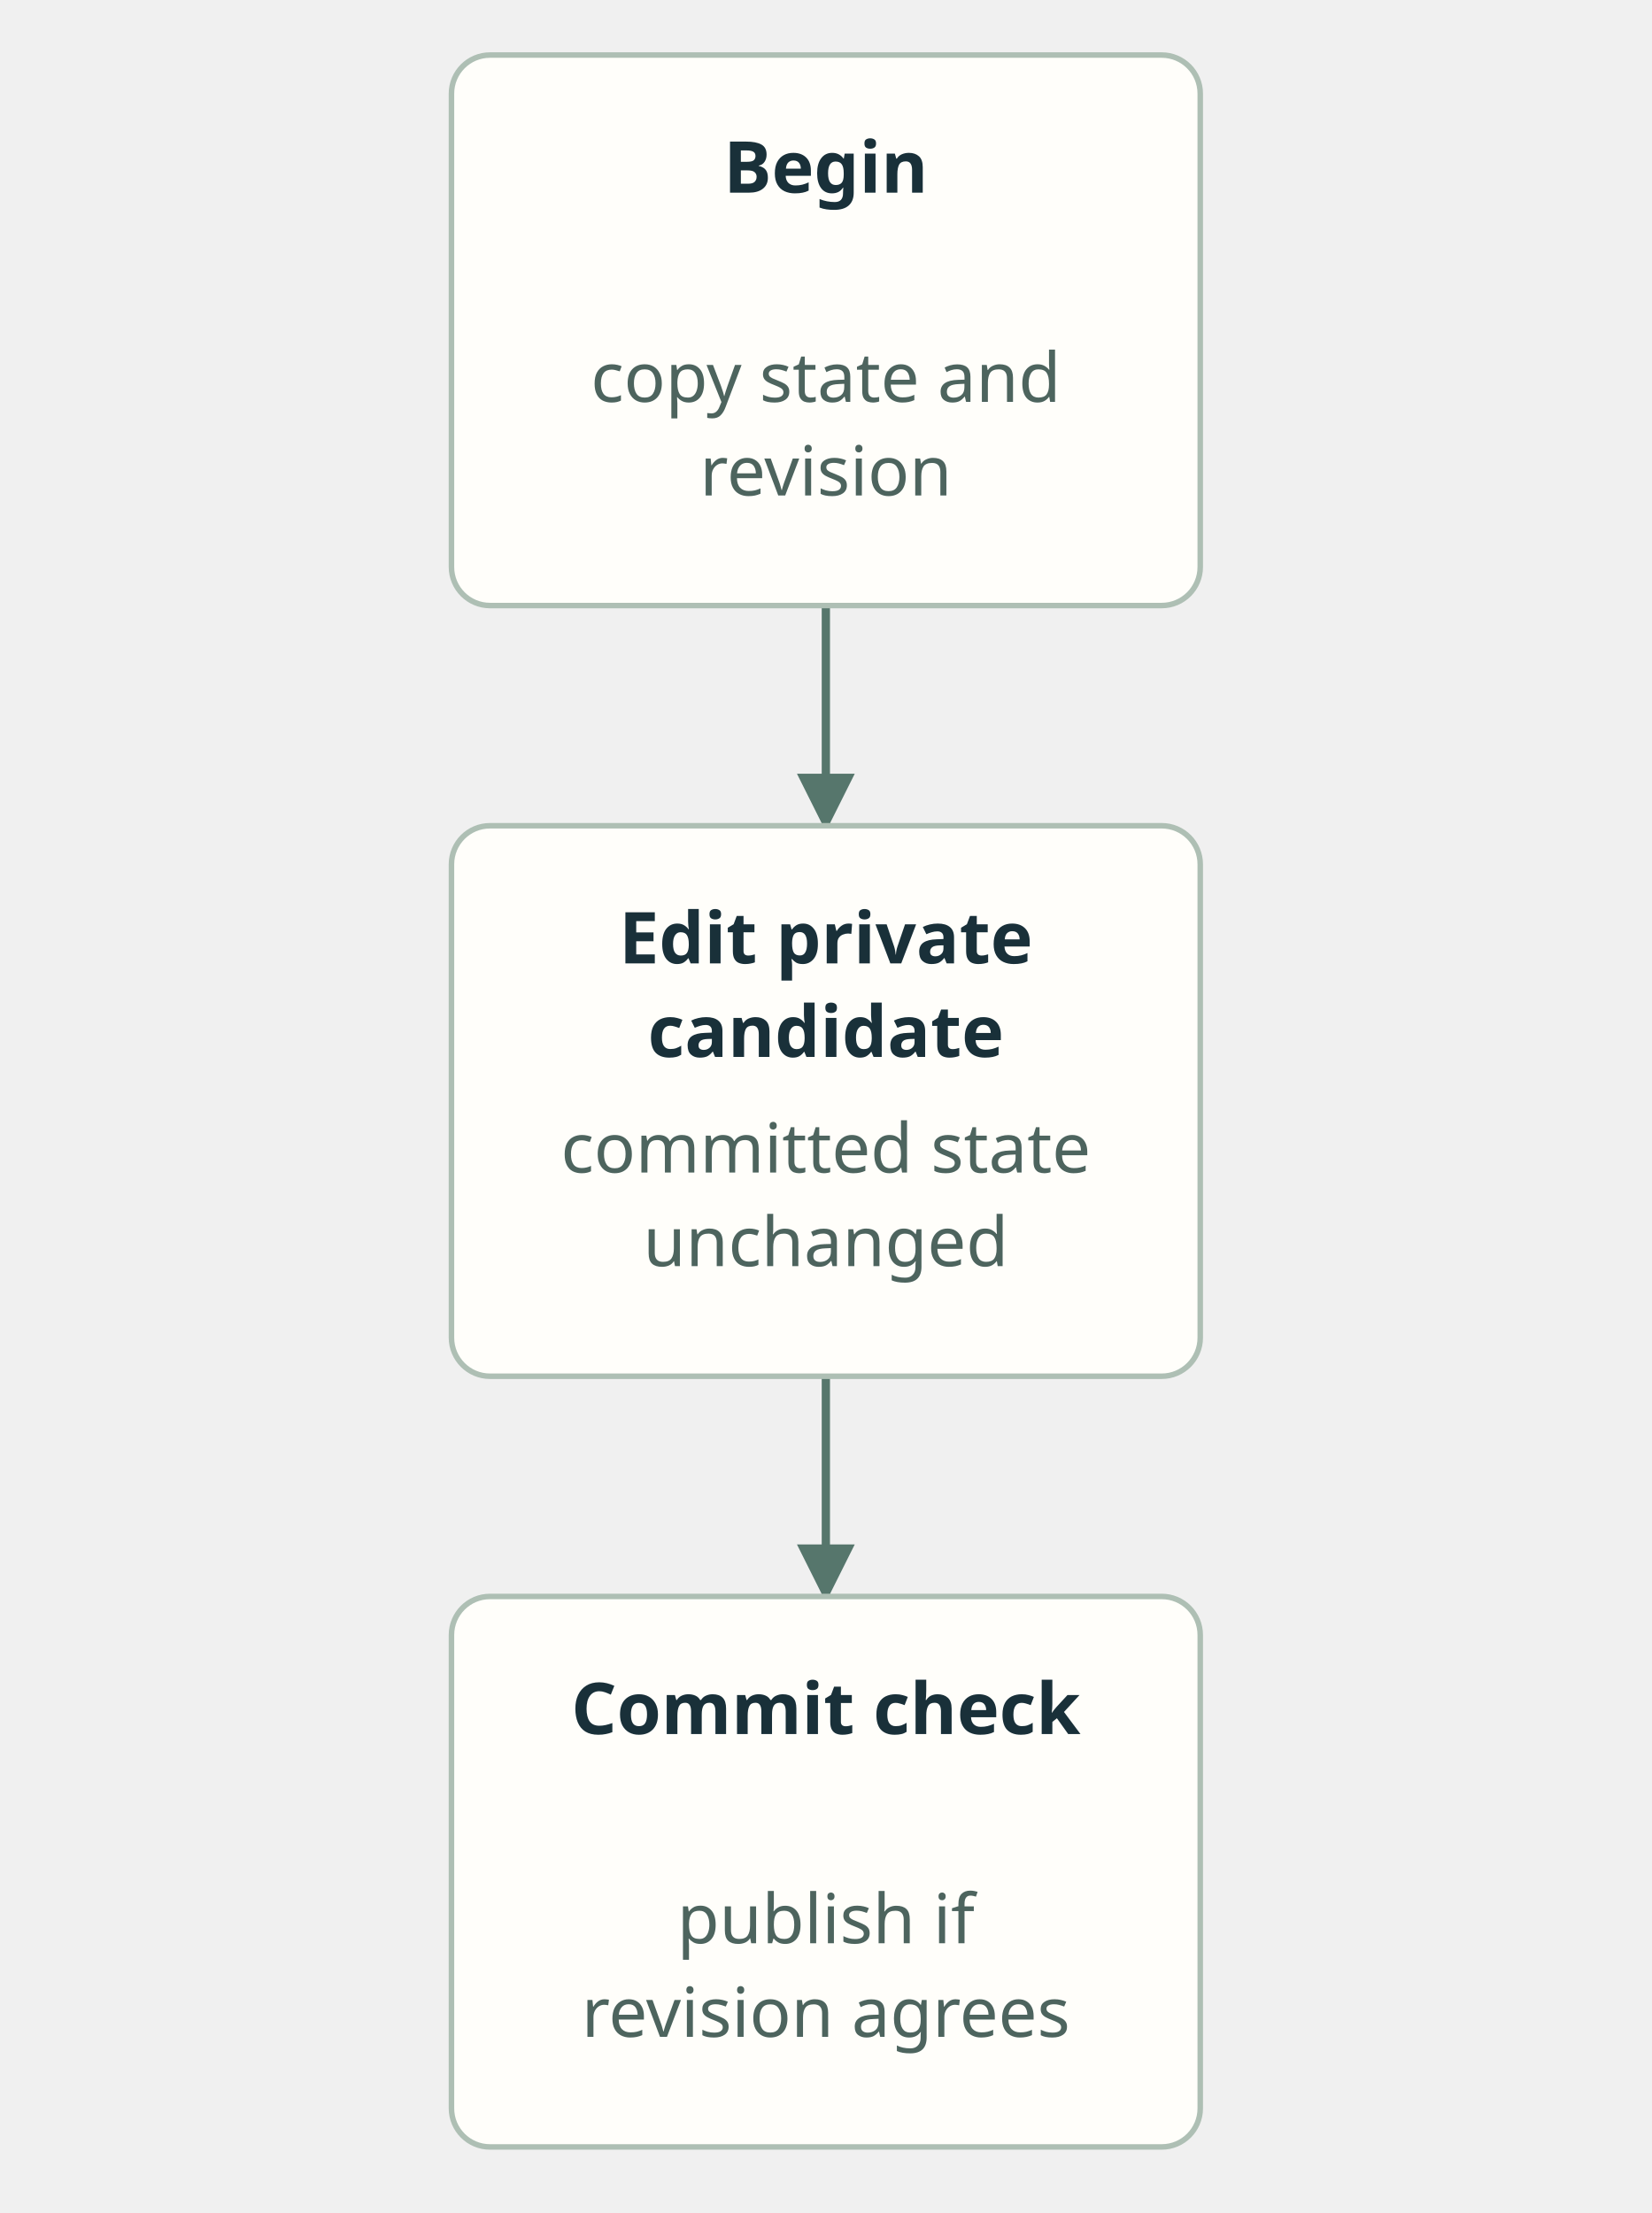
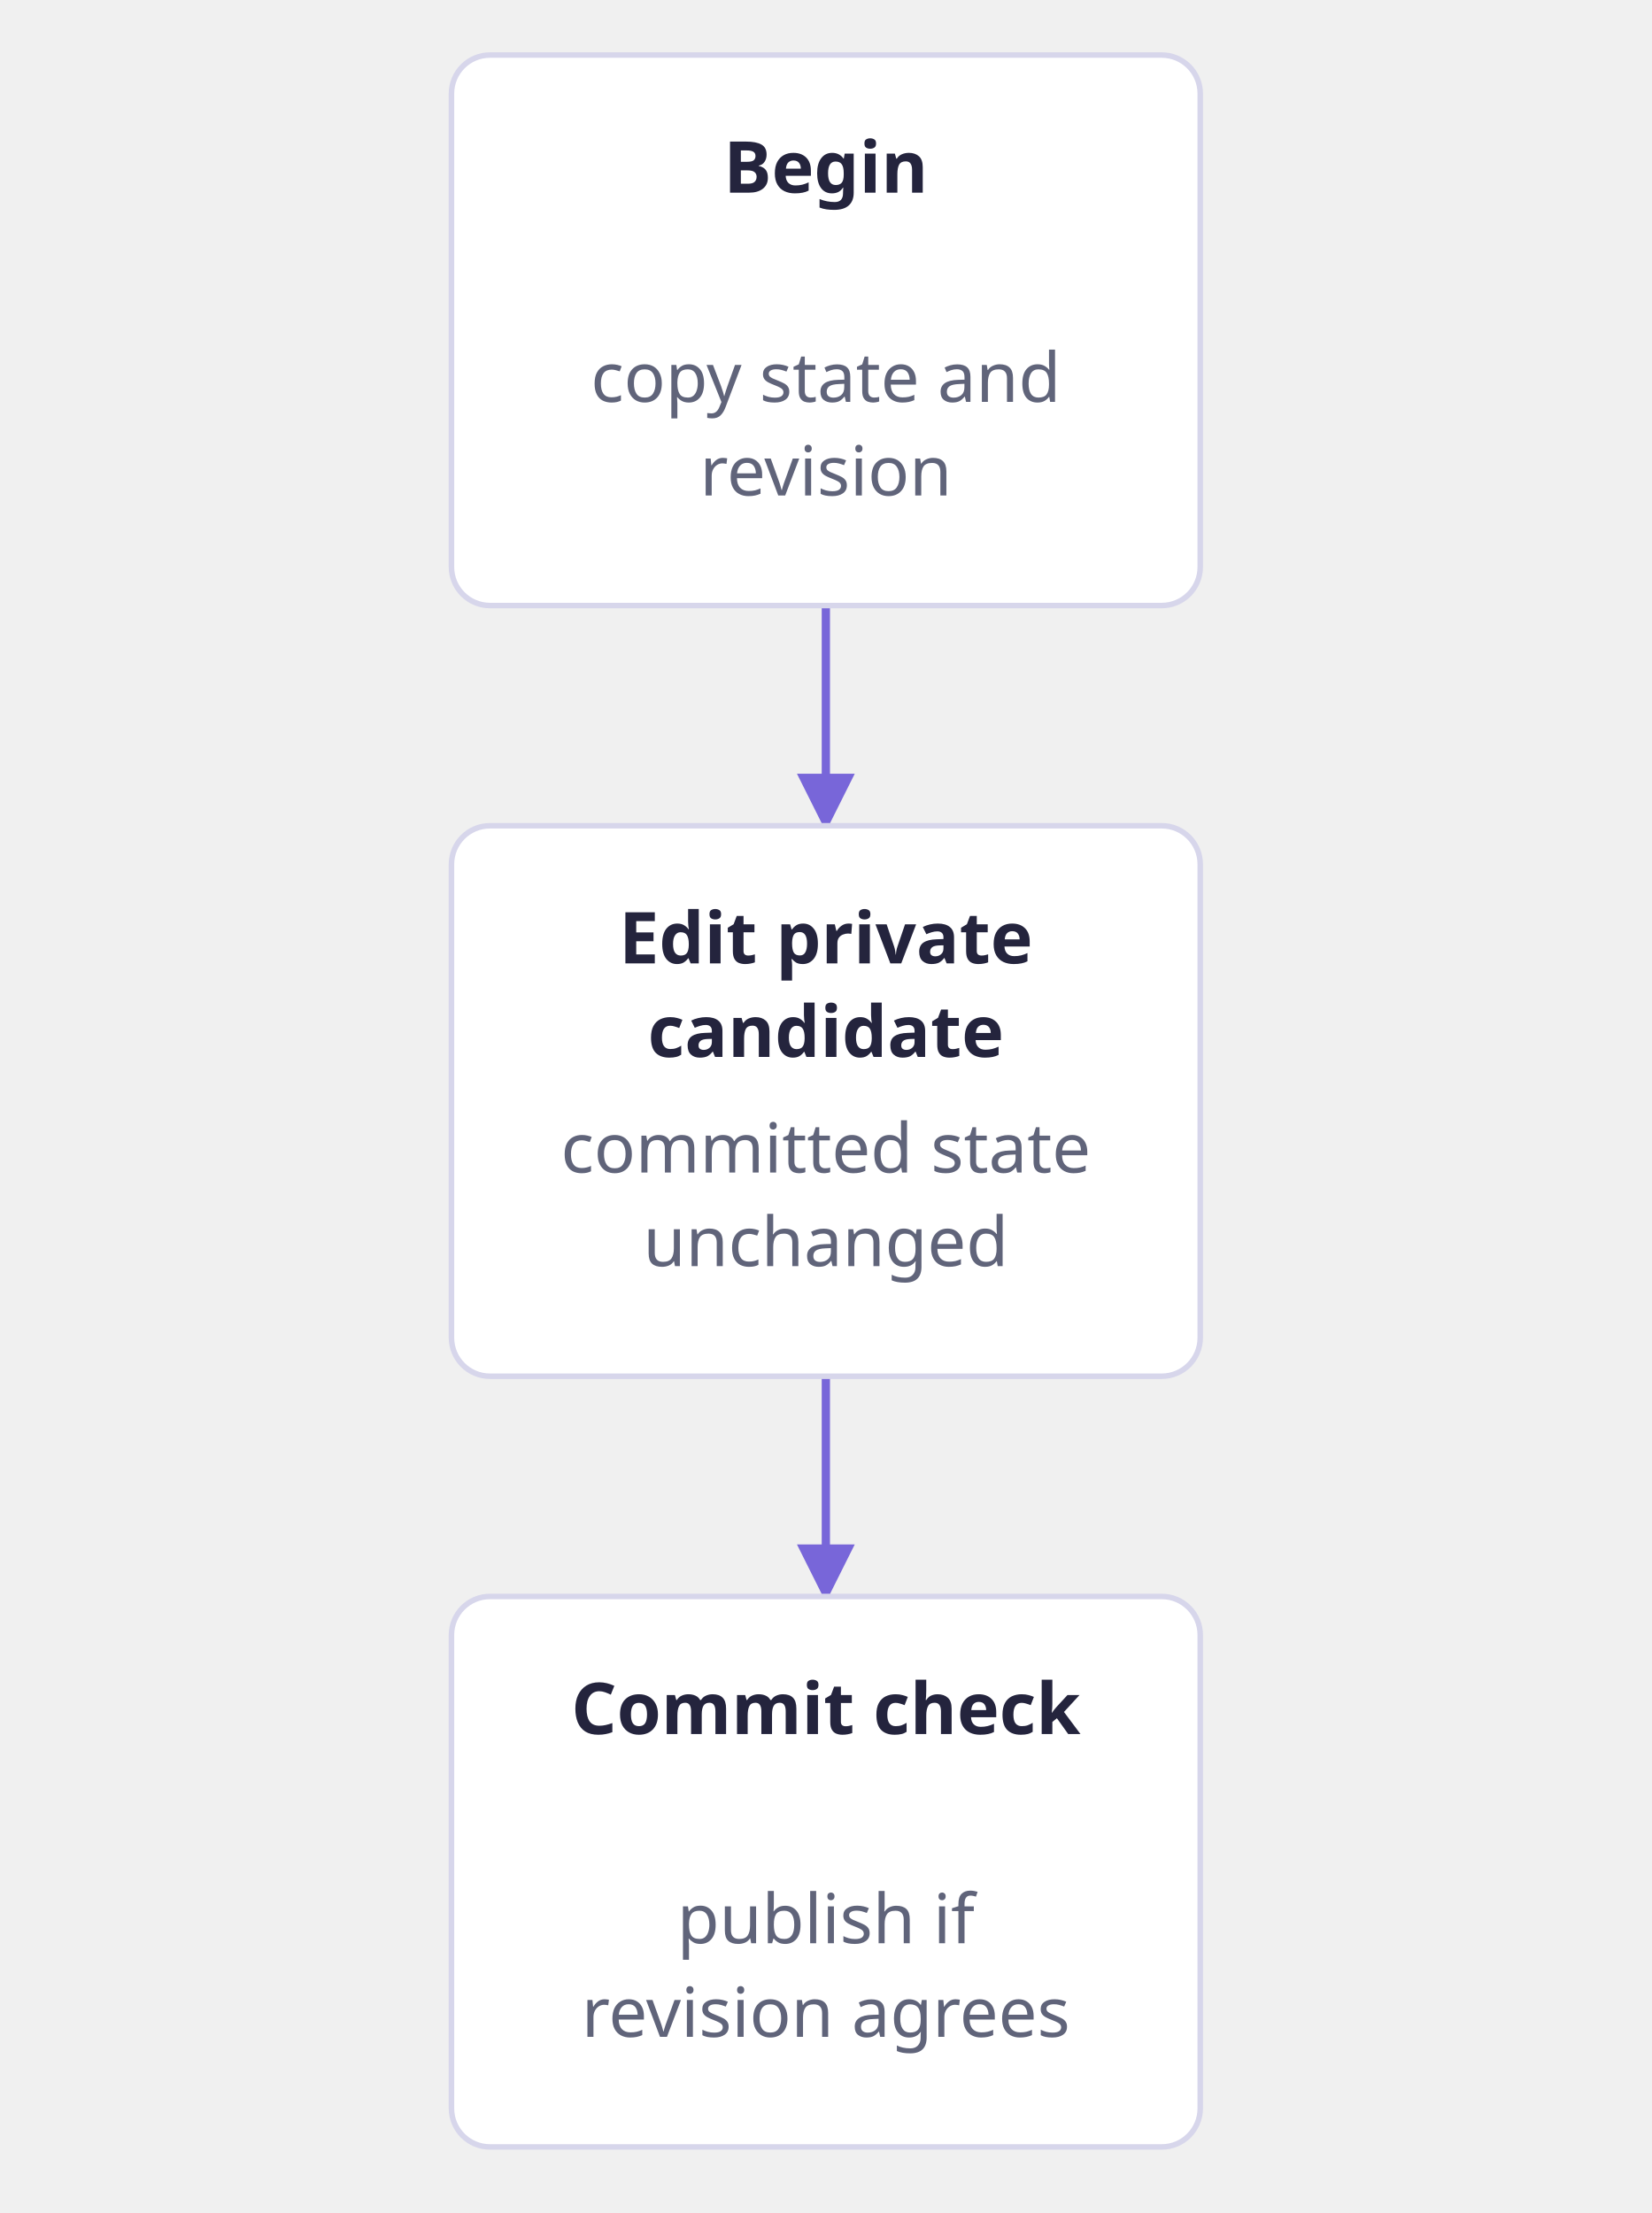
<svg xmlns="http://www.w3.org/2000/svg" class="concept-svg" viewBox="0 0 300 402" role="img" aria-labelledby="concept-transaction-commit-title concept-transaction-commit-desc">
  <defs>
    <marker id="concept-transaction-commit-arrow" viewBox="0 0 10 10" refX="9" refY="5" markerWidth="7" markerHeight="7" orient="auto-start-reverse">
-       <path d="M 0 0 L 10 5 L 0 10 z" fill="#56766c" />
+       <path d="M 0 0 L 10 5 L 0 10 z" fill="#7866d9" />
    </marker>
  </defs>
-   <path d="M 150 110 L 150 150" stroke="#56766c" stroke-width="1.5" marker-end="url(#concept-transaction-commit-arrow)" fill="none" />
-   <path d="M 150 250 L 150 290" stroke="#56766c" stroke-width="1.5" marker-end="url(#concept-transaction-commit-arrow)" fill="none" />
+   <path d="M 150 110 L 150 150" stroke="#7866d9" stroke-width="1.5" marker-end="url(#concept-transaction-commit-arrow)" fill="none" />
+   <path d="M 150 250 L 150 290" stroke="#7866d9" stroke-width="1.5" marker-end="url(#concept-transaction-commit-arrow)" fill="none" />
  <g>
-     <rect x="82" y="10" width="136" height="100" rx="7" fill="#fffefa" stroke="#aebfb4" />
-     <text x="150" y="35" text-anchor="middle" fill="#193039" font-family="system-ui,sans-serif" font-size="13" font-weight="650">Begin</text>
-     <text x="150" y="73" text-anchor="middle" fill="#4d645e" font-family="system-ui,sans-serif" font-size="12.5">copy state and</text>
-     <text x="150" y="90" text-anchor="middle" fill="#4d645e" font-family="system-ui,sans-serif" font-size="12.5">revision</text>
+     <rect x="82" y="10" width="136" height="100" rx="7" fill="#ffffff" stroke="#d7d6eb" />
+     <text x="150" y="35" text-anchor="middle" fill="#24243d" font-family="system-ui,sans-serif" font-size="13" font-weight="650">Begin</text>
+     <text x="150" y="73" text-anchor="middle" fill="#60647a" font-family="system-ui,sans-serif" font-size="12.5">copy state and</text>
+     <text x="150" y="90" text-anchor="middle" fill="#60647a" font-family="system-ui,sans-serif" font-size="12.5">revision</text>
  </g>
  <g>
-     <rect x="82" y="150" width="136" height="100" rx="7" fill="#fffefa" stroke="#aebfb4" />
-     <text x="150" y="175" text-anchor="middle" fill="#193039" font-family="system-ui,sans-serif" font-size="13" font-weight="650">Edit private</text>
-     <text x="150" y="192" text-anchor="middle" fill="#193039" font-family="system-ui,sans-serif" font-size="13" font-weight="650">candidate</text>
-     <text x="150" y="213" text-anchor="middle" fill="#4d645e" font-family="system-ui,sans-serif" font-size="12.5">committed state</text>
-     <text x="150" y="230" text-anchor="middle" fill="#4d645e" font-family="system-ui,sans-serif" font-size="12.5">unchanged</text>
+     <rect x="82" y="150" width="136" height="100" rx="7" fill="#ffffff" stroke="#d7d6eb" />
+     <text x="150" y="175" text-anchor="middle" fill="#24243d" font-family="system-ui,sans-serif" font-size="13" font-weight="650">Edit private</text>
+     <text x="150" y="192" text-anchor="middle" fill="#24243d" font-family="system-ui,sans-serif" font-size="13" font-weight="650">candidate</text>
+     <text x="150" y="213" text-anchor="middle" fill="#60647a" font-family="system-ui,sans-serif" font-size="12.5">committed state</text>
+     <text x="150" y="230" text-anchor="middle" fill="#60647a" font-family="system-ui,sans-serif" font-size="12.5">unchanged</text>
  </g>
  <g>
-     <rect x="82" y="290" width="136" height="100" rx="7" fill="#fffefa" stroke="#aebfb4" />
-     <text x="150" y="315" text-anchor="middle" fill="#193039" font-family="system-ui,sans-serif" font-size="13" font-weight="650">Commit check</text>
-     <text x="150" y="353" text-anchor="middle" fill="#4d645e" font-family="system-ui,sans-serif" font-size="12.5">publish if</text>
-     <text x="150" y="370" text-anchor="middle" fill="#4d645e" font-family="system-ui,sans-serif" font-size="12.5">revision agrees</text>
+     <rect x="82" y="290" width="136" height="100" rx="7" fill="#ffffff" stroke="#d7d6eb" />
+     <text x="150" y="315" text-anchor="middle" fill="#24243d" font-family="system-ui,sans-serif" font-size="13" font-weight="650">Commit check</text>
+     <text x="150" y="353" text-anchor="middle" fill="#60647a" font-family="system-ui,sans-serif" font-size="12.5">publish if</text>
+     <text x="150" y="370" text-anchor="middle" fill="#60647a" font-family="system-ui,sans-serif" font-size="12.5">revision agrees</text>
  </g>
</svg>
